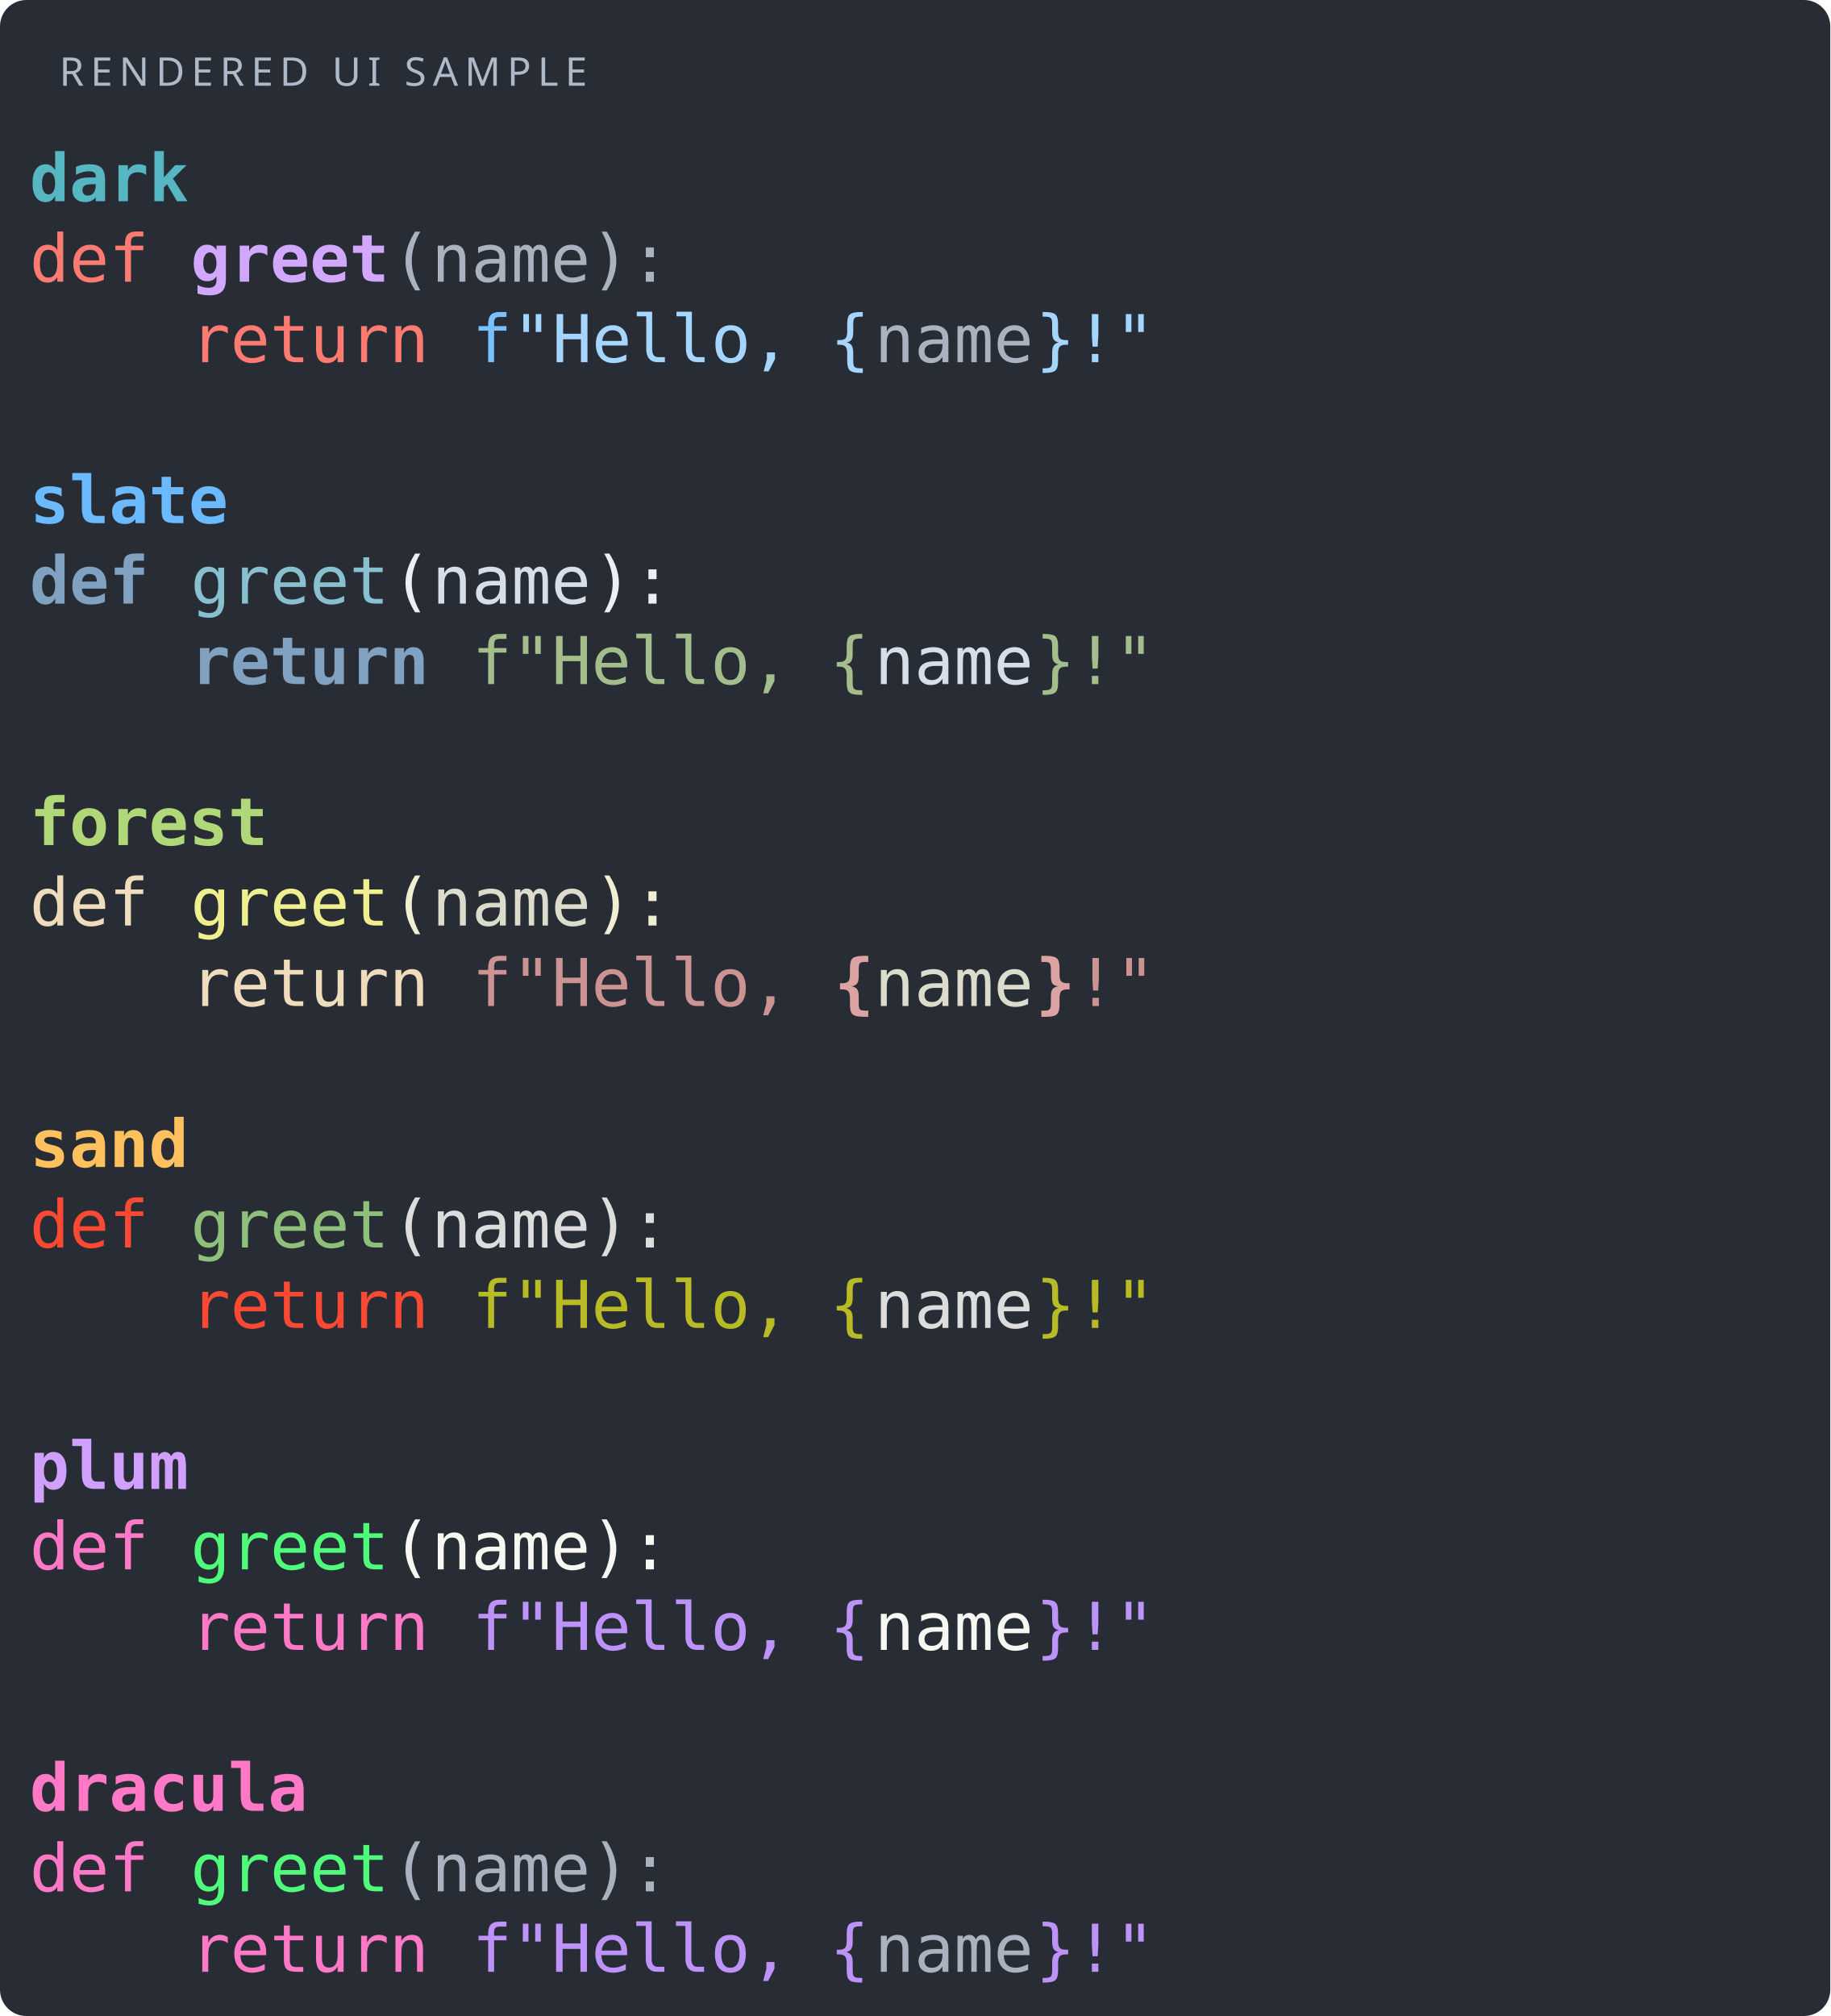
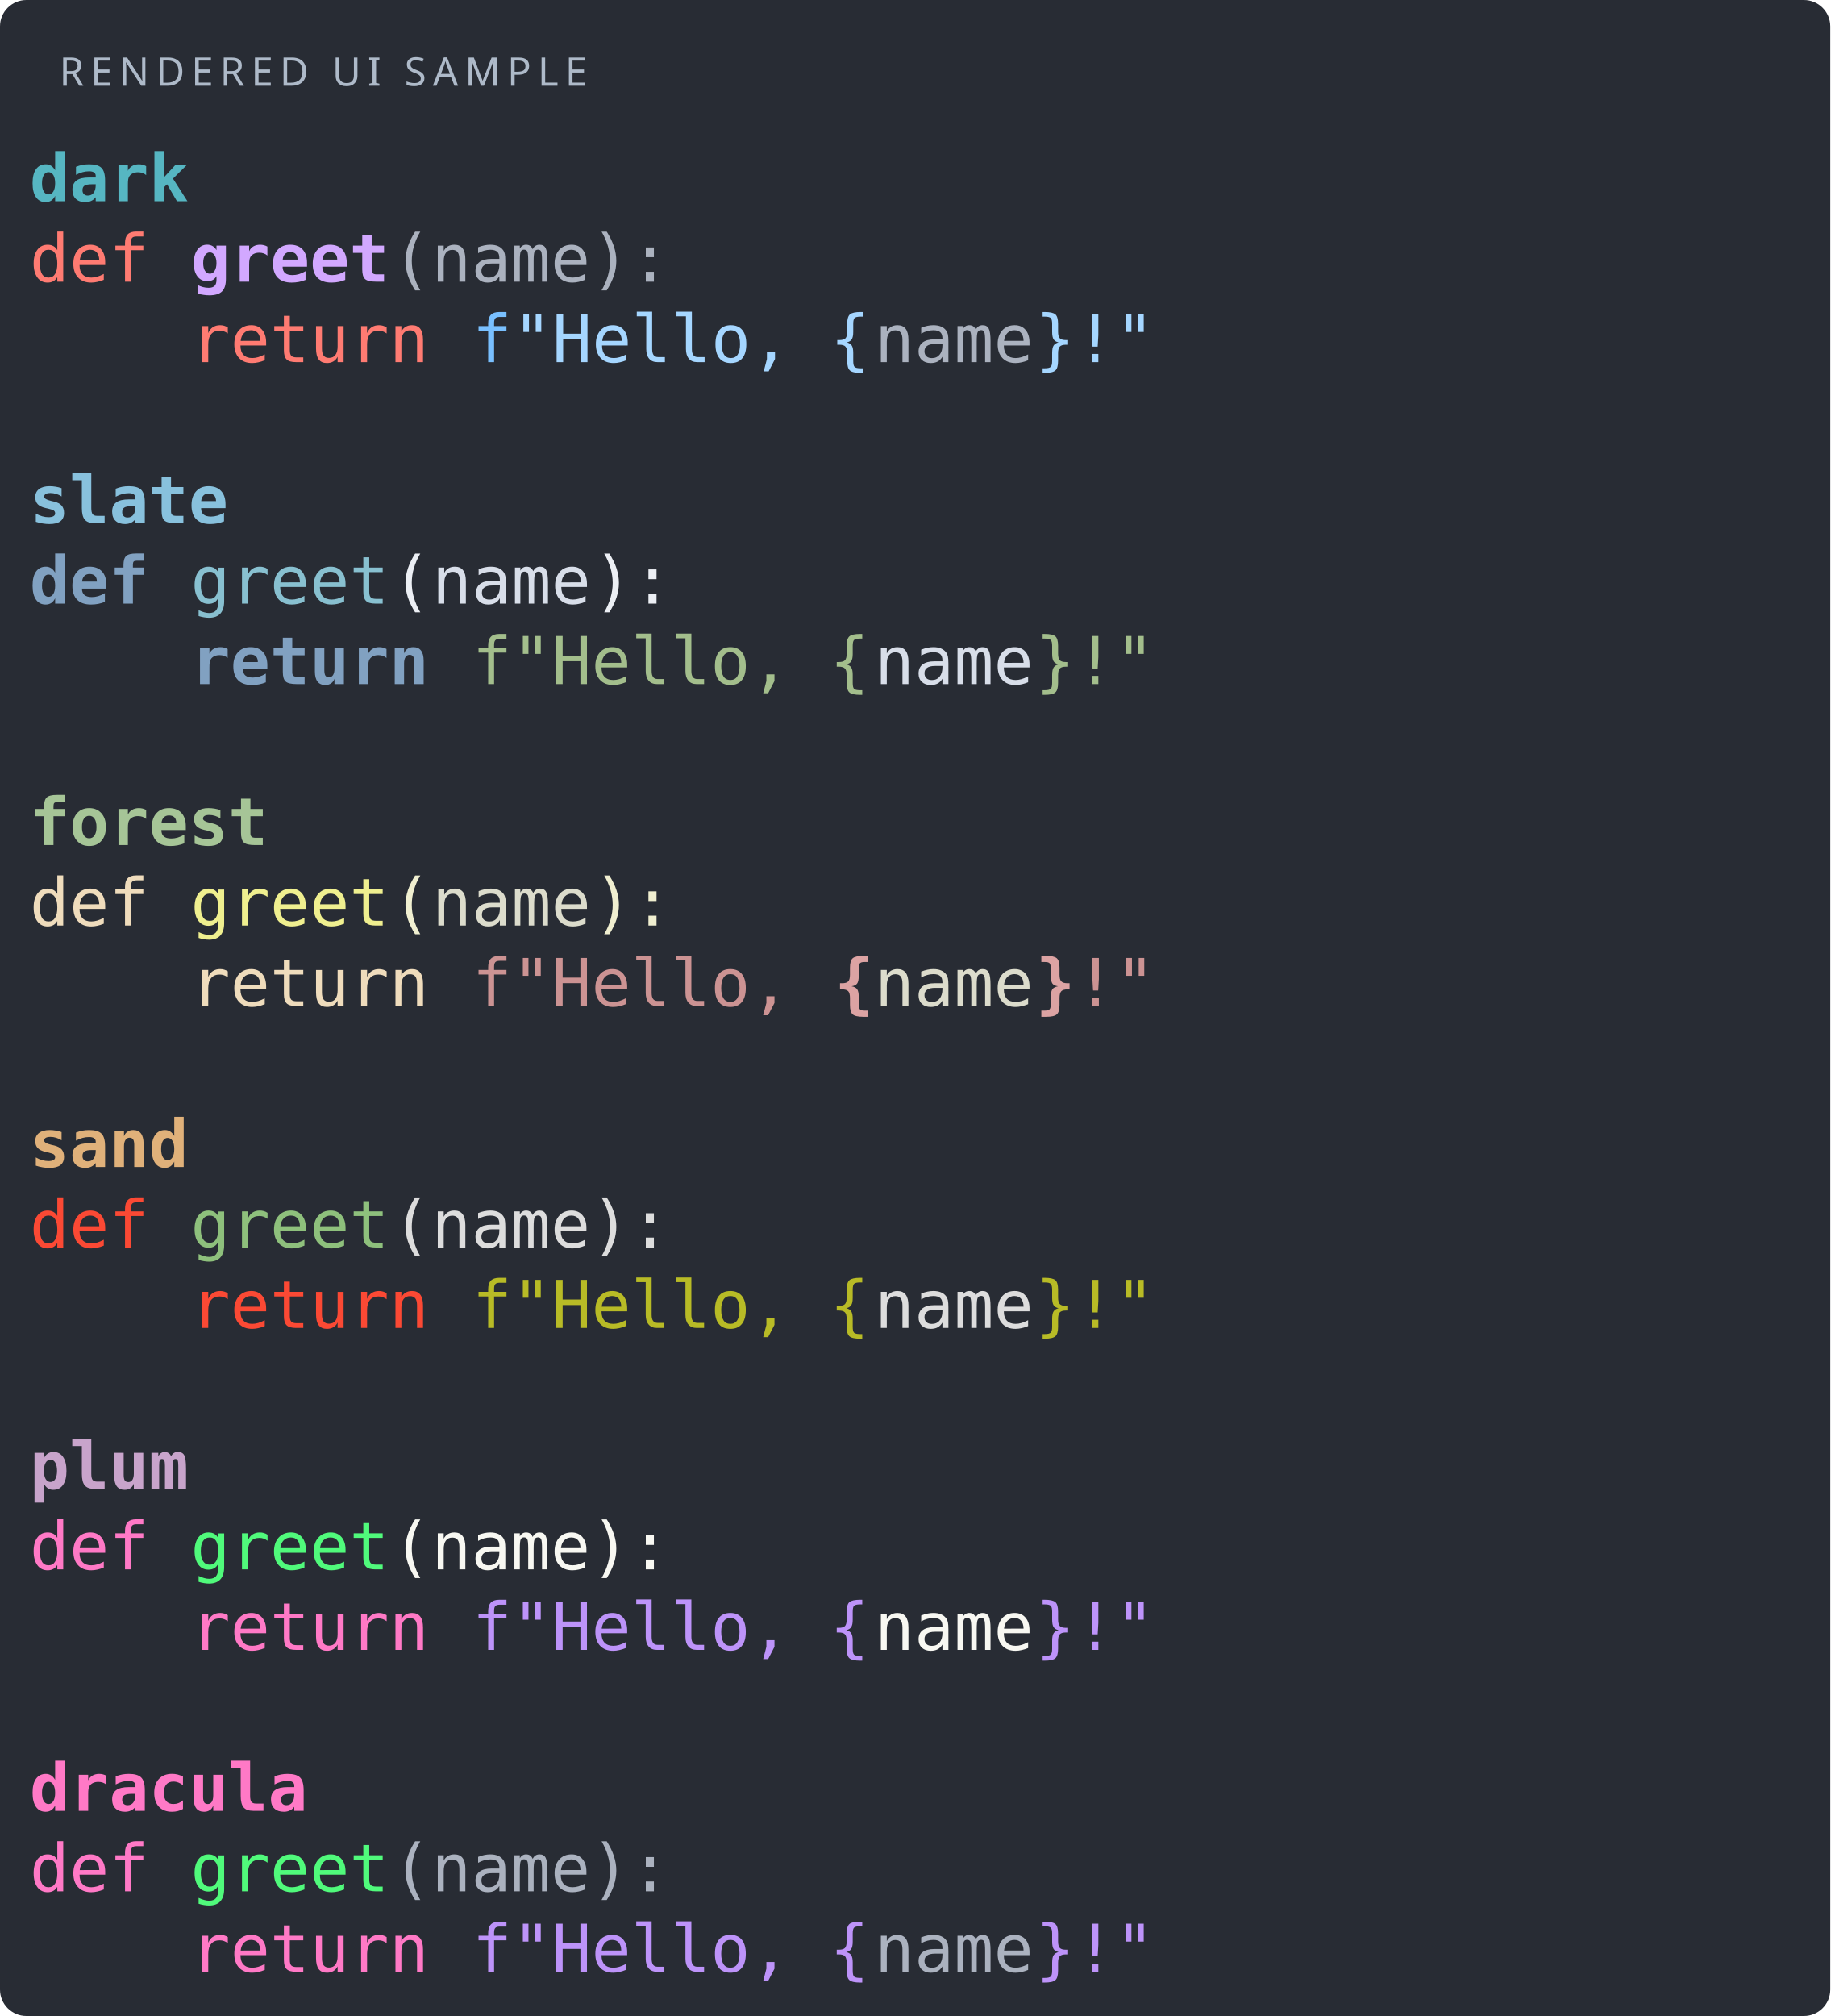
<svg xmlns="http://www.w3.org/2000/svg" viewBox="0 0 555 611.2">
  <style>
.appearance-colors-matrix {font-family:monospace;font-size:20px;line-height:24.4px}
.appearance-colors-r1 { fill: #56b6c2;font-weight: bold }
.appearance-colors-r2 { fill: #abb2bf }
.appearance-colors-r3 { fill: #ff7b72 }
.appearance-colors-r4 { fill: #d2a8ff;font-weight: bold }
.appearance-colors-r5 { fill: #79c0ff }
.appearance-colors-r6 { fill: #a5d6ff }
- .appearance-colors-r7 { fill: #6bb9ff;font-weight: bold }
+ .appearance-colors-r7 { fill: #88c1dd;font-weight: bold }
.appearance-colors-r8 { fill: #81a1c1;font-weight: bold }
.appearance-colors-r9 { fill: #88c0d0 }
.appearance-colors-r10 { fill: #eceff4 }
.appearance-colors-r11 { fill: #d8dee9 }
.appearance-colors-r12 { fill: #a3be8c }
- .appearance-colors-r13 { fill: #b1d878;font-weight: bold }
+ .appearance-colors-r13 { fill: #a6c597;font-weight: bold }
.appearance-colors-r14 { fill: #efdcbc }
.appearance-colors-r15 { fill: #efef8f }
.appearance-colors-r16 { fill: #f0efd0 }
.appearance-colors-r17 { fill: #dcdccc }
.appearance-colors-r18 { fill: #cc9393 }
.appearance-colors-r19 { fill: #dca3a3;font-weight: bold }
- .appearance-colors-r20 { fill: #ffc15e;font-weight: bold }
+ .appearance-colors-r20 { fill: #e0b17a;font-weight: bold }
.appearance-colors-r21 { fill: #fb4934 }
.appearance-colors-r22 { fill: #8ec07c }
.appearance-colors-r23 { fill: #dddddd }
.appearance-colors-r24 { fill: #b8bb26 }
- .appearance-colors-r25 { fill: #d1a0ff;font-weight: bold }
+ .appearance-colors-r25 { fill: #c8a4cb;font-weight: bold }
.appearance-colors-r26 { fill: #ff79c6 }
.appearance-colors-r27 { fill: #50fa7b }
.appearance-colors-r28 { fill: #f8f8f2 }
.appearance-colors-r29 { fill: #bd93f9 }
.appearance-colors-r30 { fill: #ff79c6;font-weight: bold }
</style>
  <defs>
    <clipPath id="appearance-colors-clip-terminal">
      <rect width="535.8" height="560.2" />
    </clipPath>
    <clipPath id="appearance-colors-line-0">
      <rect x="0" y="1.5" width="536.8" height="24.65" />
    </clipPath>
    <clipPath id="appearance-colors-line-1">
      <rect x="0" y="25.9" width="536.8" height="24.65" />
    </clipPath>
    <clipPath id="appearance-colors-line-2">
      <rect x="0" y="50.3" width="536.8" height="24.65" />
    </clipPath>
    <clipPath id="appearance-colors-line-3">
      <rect x="0" y="74.7" width="536.8" height="24.65" />
    </clipPath>
    <clipPath id="appearance-colors-line-4">
      <rect x="0" y="99.1" width="536.8" height="24.65" />
    </clipPath>
    <clipPath id="appearance-colors-line-5">
      <rect x="0" y="123.5" width="536.8" height="24.65" />
    </clipPath>
    <clipPath id="appearance-colors-line-6">
      <rect x="0" y="147.9" width="536.8" height="24.65" />
    </clipPath>
    <clipPath id="appearance-colors-line-7">
      <rect x="0" y="172.3" width="536.8" height="24.65" />
    </clipPath>
    <clipPath id="appearance-colors-line-8">
      <rect x="0" y="196.7" width="536.8" height="24.65" />
    </clipPath>
    <clipPath id="appearance-colors-line-9">
      <rect x="0" y="221.1" width="536.8" height="24.65" />
    </clipPath>
    <clipPath id="appearance-colors-line-10">
      <rect x="0" y="245.5" width="536.8" height="24.65" />
    </clipPath>
    <clipPath id="appearance-colors-line-11">
      <rect x="0" y="269.9" width="536.8" height="24.65" />
    </clipPath>
    <clipPath id="appearance-colors-line-12">
      <rect x="0" y="294.3" width="536.8" height="24.65" />
    </clipPath>
    <clipPath id="appearance-colors-line-13">
      <rect x="0" y="318.7" width="536.8" height="24.65" />
    </clipPath>
    <clipPath id="appearance-colors-line-14">
      <rect x="0" y="343.1" width="536.8" height="24.65" />
    </clipPath>
    <clipPath id="appearance-colors-line-15">
      <rect x="0" y="367.5" width="536.8" height="24.65" />
    </clipPath>
    <clipPath id="appearance-colors-line-16">
      <rect x="0" y="391.9" width="536.8" height="24.65" />
    </clipPath>
    <clipPath id="appearance-colors-line-17">
      <rect x="0" y="416.3" width="536.8" height="24.65" />
    </clipPath>
    <clipPath id="appearance-colors-line-18">
      <rect x="0" y="440.7" width="536.8" height="24.65" />
    </clipPath>
    <clipPath id="appearance-colors-line-19">
      <rect x="0" y="465.1" width="536.8" height="24.65" />
    </clipPath>
    <clipPath id="appearance-colors-line-20">
      <rect x="0" y="489.5" width="536.8" height="24.65" />
    </clipPath>
    <clipPath id="appearance-colors-line-21">
      <rect x="0" y="513.9" width="536.8" height="24.65" />
    </clipPath>
  </defs>
  <rect width="555" height="611.2" rx="8" fill="#282c34" />
  <text x="18" y="26" fill="#aebac9" font-family="sans-serif" font-size="12" letter-spacing="2">RENDERED UI SAMPLE</text>
  <g transform="translate(9, 41)" clip-path="url(#appearance-colors-clip-terminal)">
    <g class="appearance-colors-matrix">
      <text class="appearance-colors-r1" x="0" y="20" textLength="48.8" clip-path="url(#appearance-colors-line-0)">dark</text>
      <text class="appearance-colors-r2" x="536.8" y="20" textLength="12.2" clip-path="url(#appearance-colors-line-0)">
</text>
      <text class="appearance-colors-r3" x="0" y="44.4" textLength="36.6" clip-path="url(#appearance-colors-line-1)">def</text>
      <text class="appearance-colors-r4" x="48.8" y="44.4" textLength="61" clip-path="url(#appearance-colors-line-1)">greet</text>
      <text class="appearance-colors-r2" x="109.8" y="44.4" textLength="85.4" clip-path="url(#appearance-colors-line-1)">(name):</text>
      <text class="appearance-colors-r2" x="536.8" y="44.4" textLength="12.2" clip-path="url(#appearance-colors-line-1)">
</text>
      <text class="appearance-colors-r3" x="48.8" y="68.8" textLength="73.2" clip-path="url(#appearance-colors-line-2)">return</text>
      <text class="appearance-colors-r5" x="134.2" y="68.8" textLength="12.2" clip-path="url(#appearance-colors-line-2)">f</text>
      <text class="appearance-colors-r6" x="146.4" y="68.8" textLength="109.8" clip-path="url(#appearance-colors-line-2)">"Hello, {</text>
      <text class="appearance-colors-r2" x="256.2" y="68.8" textLength="48.8" clip-path="url(#appearance-colors-line-2)">name</text>
      <text class="appearance-colors-r6" x="305" y="68.8" textLength="36.6" clip-path="url(#appearance-colors-line-2)">}!"</text>
      <text class="appearance-colors-r2" x="536.8" y="68.8" textLength="12.2" clip-path="url(#appearance-colors-line-2)">
</text>
      <text class="appearance-colors-r2" x="536.8" y="93.2" textLength="12.2" clip-path="url(#appearance-colors-line-3)">
</text>
      <text class="appearance-colors-r7" x="0" y="117.6" textLength="61" clip-path="url(#appearance-colors-line-4)">slate</text>
      <text class="appearance-colors-r2" x="536.8" y="117.6" textLength="12.2" clip-path="url(#appearance-colors-line-4)">
</text>
      <text class="appearance-colors-r8" x="0" y="142" textLength="36.6" clip-path="url(#appearance-colors-line-5)">def</text>
      <text class="appearance-colors-r9" x="48.8" y="142" textLength="61" clip-path="url(#appearance-colors-line-5)">greet</text>
      <text class="appearance-colors-r10" x="109.8" y="142" textLength="12.2" clip-path="url(#appearance-colors-line-5)">(</text>
      <text class="appearance-colors-r11" x="122" y="142" textLength="48.8" clip-path="url(#appearance-colors-line-5)">name</text>
      <text class="appearance-colors-r10" x="170.8" y="142" textLength="24.4" clip-path="url(#appearance-colors-line-5)">):</text>
      <text class="appearance-colors-r2" x="536.8" y="142" textLength="12.2" clip-path="url(#appearance-colors-line-5)">
</text>
      <text class="appearance-colors-r8" x="48.8" y="166.4" textLength="73.2" clip-path="url(#appearance-colors-line-6)">return</text>
      <text class="appearance-colors-r12" x="134.2" y="166.4" textLength="122" clip-path="url(#appearance-colors-line-6)">f"Hello, {</text>
      <text class="appearance-colors-r11" x="256.2" y="166.4" textLength="48.8" clip-path="url(#appearance-colors-line-6)">name</text>
      <text class="appearance-colors-r12" x="305" y="166.4" textLength="36.6" clip-path="url(#appearance-colors-line-6)">}!"</text>
      <text class="appearance-colors-r2" x="536.8" y="166.4" textLength="12.2" clip-path="url(#appearance-colors-line-6)">
</text>
      <text class="appearance-colors-r2" x="536.8" y="190.8" textLength="12.2" clip-path="url(#appearance-colors-line-7)">
</text>
      <text class="appearance-colors-r13" x="0" y="215.2" textLength="73.2" clip-path="url(#appearance-colors-line-8)">forest</text>
      <text class="appearance-colors-r2" x="536.8" y="215.2" textLength="12.2" clip-path="url(#appearance-colors-line-8)">
</text>
      <text class="appearance-colors-r14" x="0" y="239.6" textLength="36.6" clip-path="url(#appearance-colors-line-9)">def</text>
      <text class="appearance-colors-r15" x="48.8" y="239.6" textLength="61" clip-path="url(#appearance-colors-line-9)">greet</text>
      <text class="appearance-colors-r16" x="109.8" y="239.6" textLength="12.2" clip-path="url(#appearance-colors-line-9)">(</text>
      <text class="appearance-colors-r17" x="122" y="239.6" textLength="48.8" clip-path="url(#appearance-colors-line-9)">name</text>
      <text class="appearance-colors-r16" x="170.8" y="239.6" textLength="24.4" clip-path="url(#appearance-colors-line-9)">):</text>
      <text class="appearance-colors-r2" x="536.8" y="239.6" textLength="12.2" clip-path="url(#appearance-colors-line-9)">
</text>
      <text class="appearance-colors-r14" x="48.8" y="264" textLength="73.2" clip-path="url(#appearance-colors-line-10)">return</text>
      <text class="appearance-colors-r18" x="134.2" y="264" textLength="109.8" clip-path="url(#appearance-colors-line-10)">f"Hello, </text>
      <text class="appearance-colors-r19" x="244" y="264" textLength="12.2" clip-path="url(#appearance-colors-line-10)">{</text>
      <text class="appearance-colors-r17" x="256.2" y="264" textLength="48.8" clip-path="url(#appearance-colors-line-10)">name</text>
      <text class="appearance-colors-r19" x="305" y="264" textLength="12.2" clip-path="url(#appearance-colors-line-10)">}</text>
      <text class="appearance-colors-r18" x="317.2" y="264" textLength="24.4" clip-path="url(#appearance-colors-line-10)">!"</text>
      <text class="appearance-colors-r2" x="536.8" y="264" textLength="12.2" clip-path="url(#appearance-colors-line-10)">
</text>
      <text class="appearance-colors-r2" x="536.8" y="288.4" textLength="12.2" clip-path="url(#appearance-colors-line-11)">
</text>
      <text class="appearance-colors-r20" x="0" y="312.8" textLength="48.8" clip-path="url(#appearance-colors-line-12)">sand</text>
      <text class="appearance-colors-r2" x="536.8" y="312.8" textLength="12.2" clip-path="url(#appearance-colors-line-12)">
</text>
      <text class="appearance-colors-r21" x="0" y="337.2" textLength="36.6" clip-path="url(#appearance-colors-line-13)">def</text>
      <text class="appearance-colors-r22" x="48.8" y="337.2" textLength="61" clip-path="url(#appearance-colors-line-13)">greet</text>
      <text class="appearance-colors-r23" x="109.8" y="337.2" textLength="85.4" clip-path="url(#appearance-colors-line-13)">(name):</text>
      <text class="appearance-colors-r2" x="536.8" y="337.2" textLength="12.2" clip-path="url(#appearance-colors-line-13)">
</text>
      <text class="appearance-colors-r21" x="48.8" y="361.6" textLength="73.2" clip-path="url(#appearance-colors-line-14)">return</text>
      <text class="appearance-colors-r24" x="134.2" y="361.6" textLength="122" clip-path="url(#appearance-colors-line-14)">f"Hello, {</text>
      <text class="appearance-colors-r23" x="256.2" y="361.6" textLength="48.8" clip-path="url(#appearance-colors-line-14)">name</text>
      <text class="appearance-colors-r24" x="305" y="361.6" textLength="36.6" clip-path="url(#appearance-colors-line-14)">}!"</text>
      <text class="appearance-colors-r2" x="536.8" y="361.6" textLength="12.2" clip-path="url(#appearance-colors-line-14)">
</text>
      <text class="appearance-colors-r2" x="536.8" y="386" textLength="12.2" clip-path="url(#appearance-colors-line-15)">
</text>
      <text class="appearance-colors-r25" x="0" y="410.4" textLength="48.8" clip-path="url(#appearance-colors-line-16)">plum</text>
      <text class="appearance-colors-r2" x="536.8" y="410.4" textLength="12.2" clip-path="url(#appearance-colors-line-16)">
</text>
      <text class="appearance-colors-r26" x="0" y="434.8" textLength="36.6" clip-path="url(#appearance-colors-line-17)">def</text>
      <text class="appearance-colors-r27" x="48.8" y="434.8" textLength="61" clip-path="url(#appearance-colors-line-17)">greet</text>
      <text class="appearance-colors-r28" x="109.8" y="434.8" textLength="85.4" clip-path="url(#appearance-colors-line-17)">(name):</text>
      <text class="appearance-colors-r2" x="536.8" y="434.8" textLength="12.2" clip-path="url(#appearance-colors-line-17)">
</text>
      <text class="appearance-colors-r26" x="48.8" y="459.2" textLength="73.2" clip-path="url(#appearance-colors-line-18)">return</text>
      <text class="appearance-colors-r29" x="134.2" y="459.2" textLength="122" clip-path="url(#appearance-colors-line-18)">f"Hello, {</text>
      <text class="appearance-colors-r28" x="256.2" y="459.2" textLength="48.8" clip-path="url(#appearance-colors-line-18)">name</text>
      <text class="appearance-colors-r29" x="305" y="459.2" textLength="36.6" clip-path="url(#appearance-colors-line-18)">}!"</text>
      <text class="appearance-colors-r2" x="536.8" y="459.2" textLength="12.2" clip-path="url(#appearance-colors-line-18)">
</text>
      <text class="appearance-colors-r2" x="536.8" y="483.6" textLength="12.2" clip-path="url(#appearance-colors-line-19)">
</text>
      <text class="appearance-colors-r30" x="0" y="508" textLength="85.4" clip-path="url(#appearance-colors-line-20)">dracula</text>
      <text class="appearance-colors-r2" x="536.8" y="508" textLength="12.2" clip-path="url(#appearance-colors-line-20)">
</text>
      <text class="appearance-colors-r26" x="0" y="532.4" textLength="36.6" clip-path="url(#appearance-colors-line-21)">def</text>
      <text class="appearance-colors-r27" x="48.8" y="532.4" textLength="61" clip-path="url(#appearance-colors-line-21)">greet</text>
      <text class="appearance-colors-r2" x="109.8" y="532.4" textLength="85.4" clip-path="url(#appearance-colors-line-21)">(name):</text>
      <text class="appearance-colors-r2" x="536.8" y="532.4" textLength="12.2" clip-path="url(#appearance-colors-line-21)">
</text>
      <text class="appearance-colors-r26" x="48.8" y="556.8" textLength="73.2" clip-path="url(#appearance-colors-line-22)">return</text>
      <text class="appearance-colors-r29" x="134.2" y="556.8" textLength="122" clip-path="url(#appearance-colors-line-22)">f"Hello, {</text>
      <text class="appearance-colors-r2" x="256.2" y="556.8" textLength="48.8" clip-path="url(#appearance-colors-line-22)">name</text>
      <text class="appearance-colors-r29" x="305" y="556.8" textLength="36.6" clip-path="url(#appearance-colors-line-22)">}!"</text>
      <text class="appearance-colors-r2" x="536.8" y="556.8" textLength="12.2" clip-path="url(#appearance-colors-line-22)">
</text>
    </g>
  </g>
</svg>
